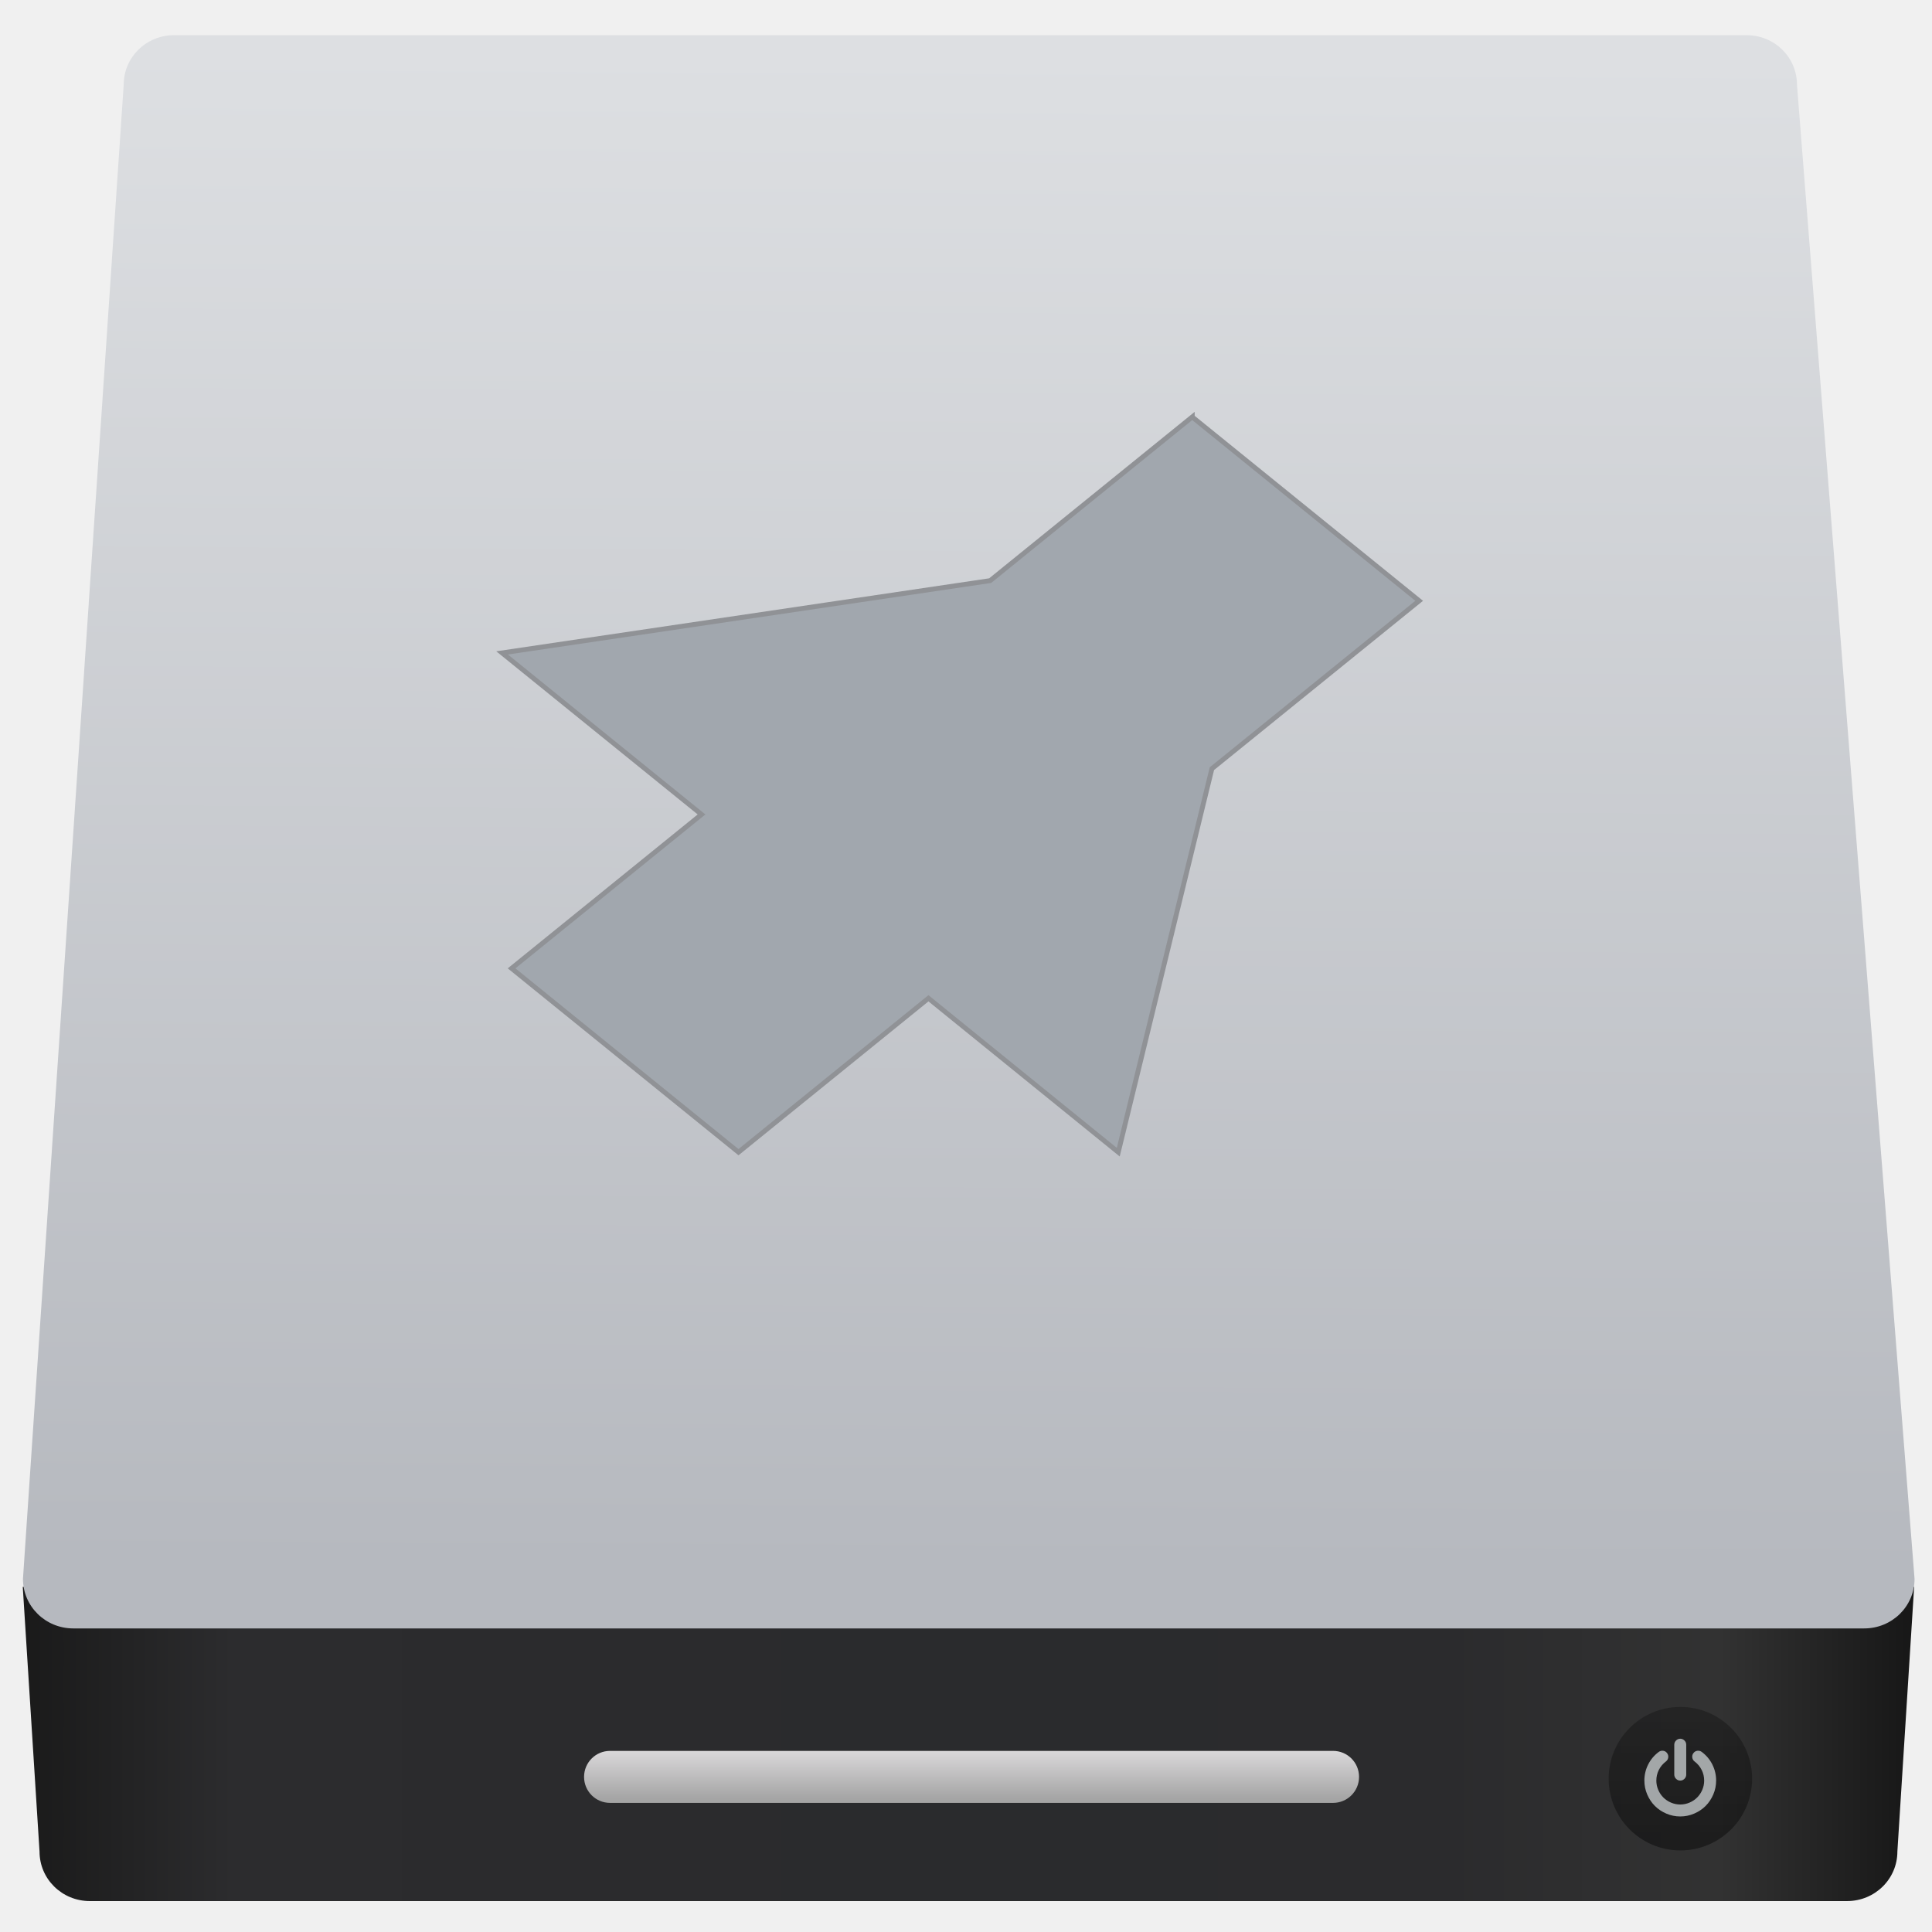
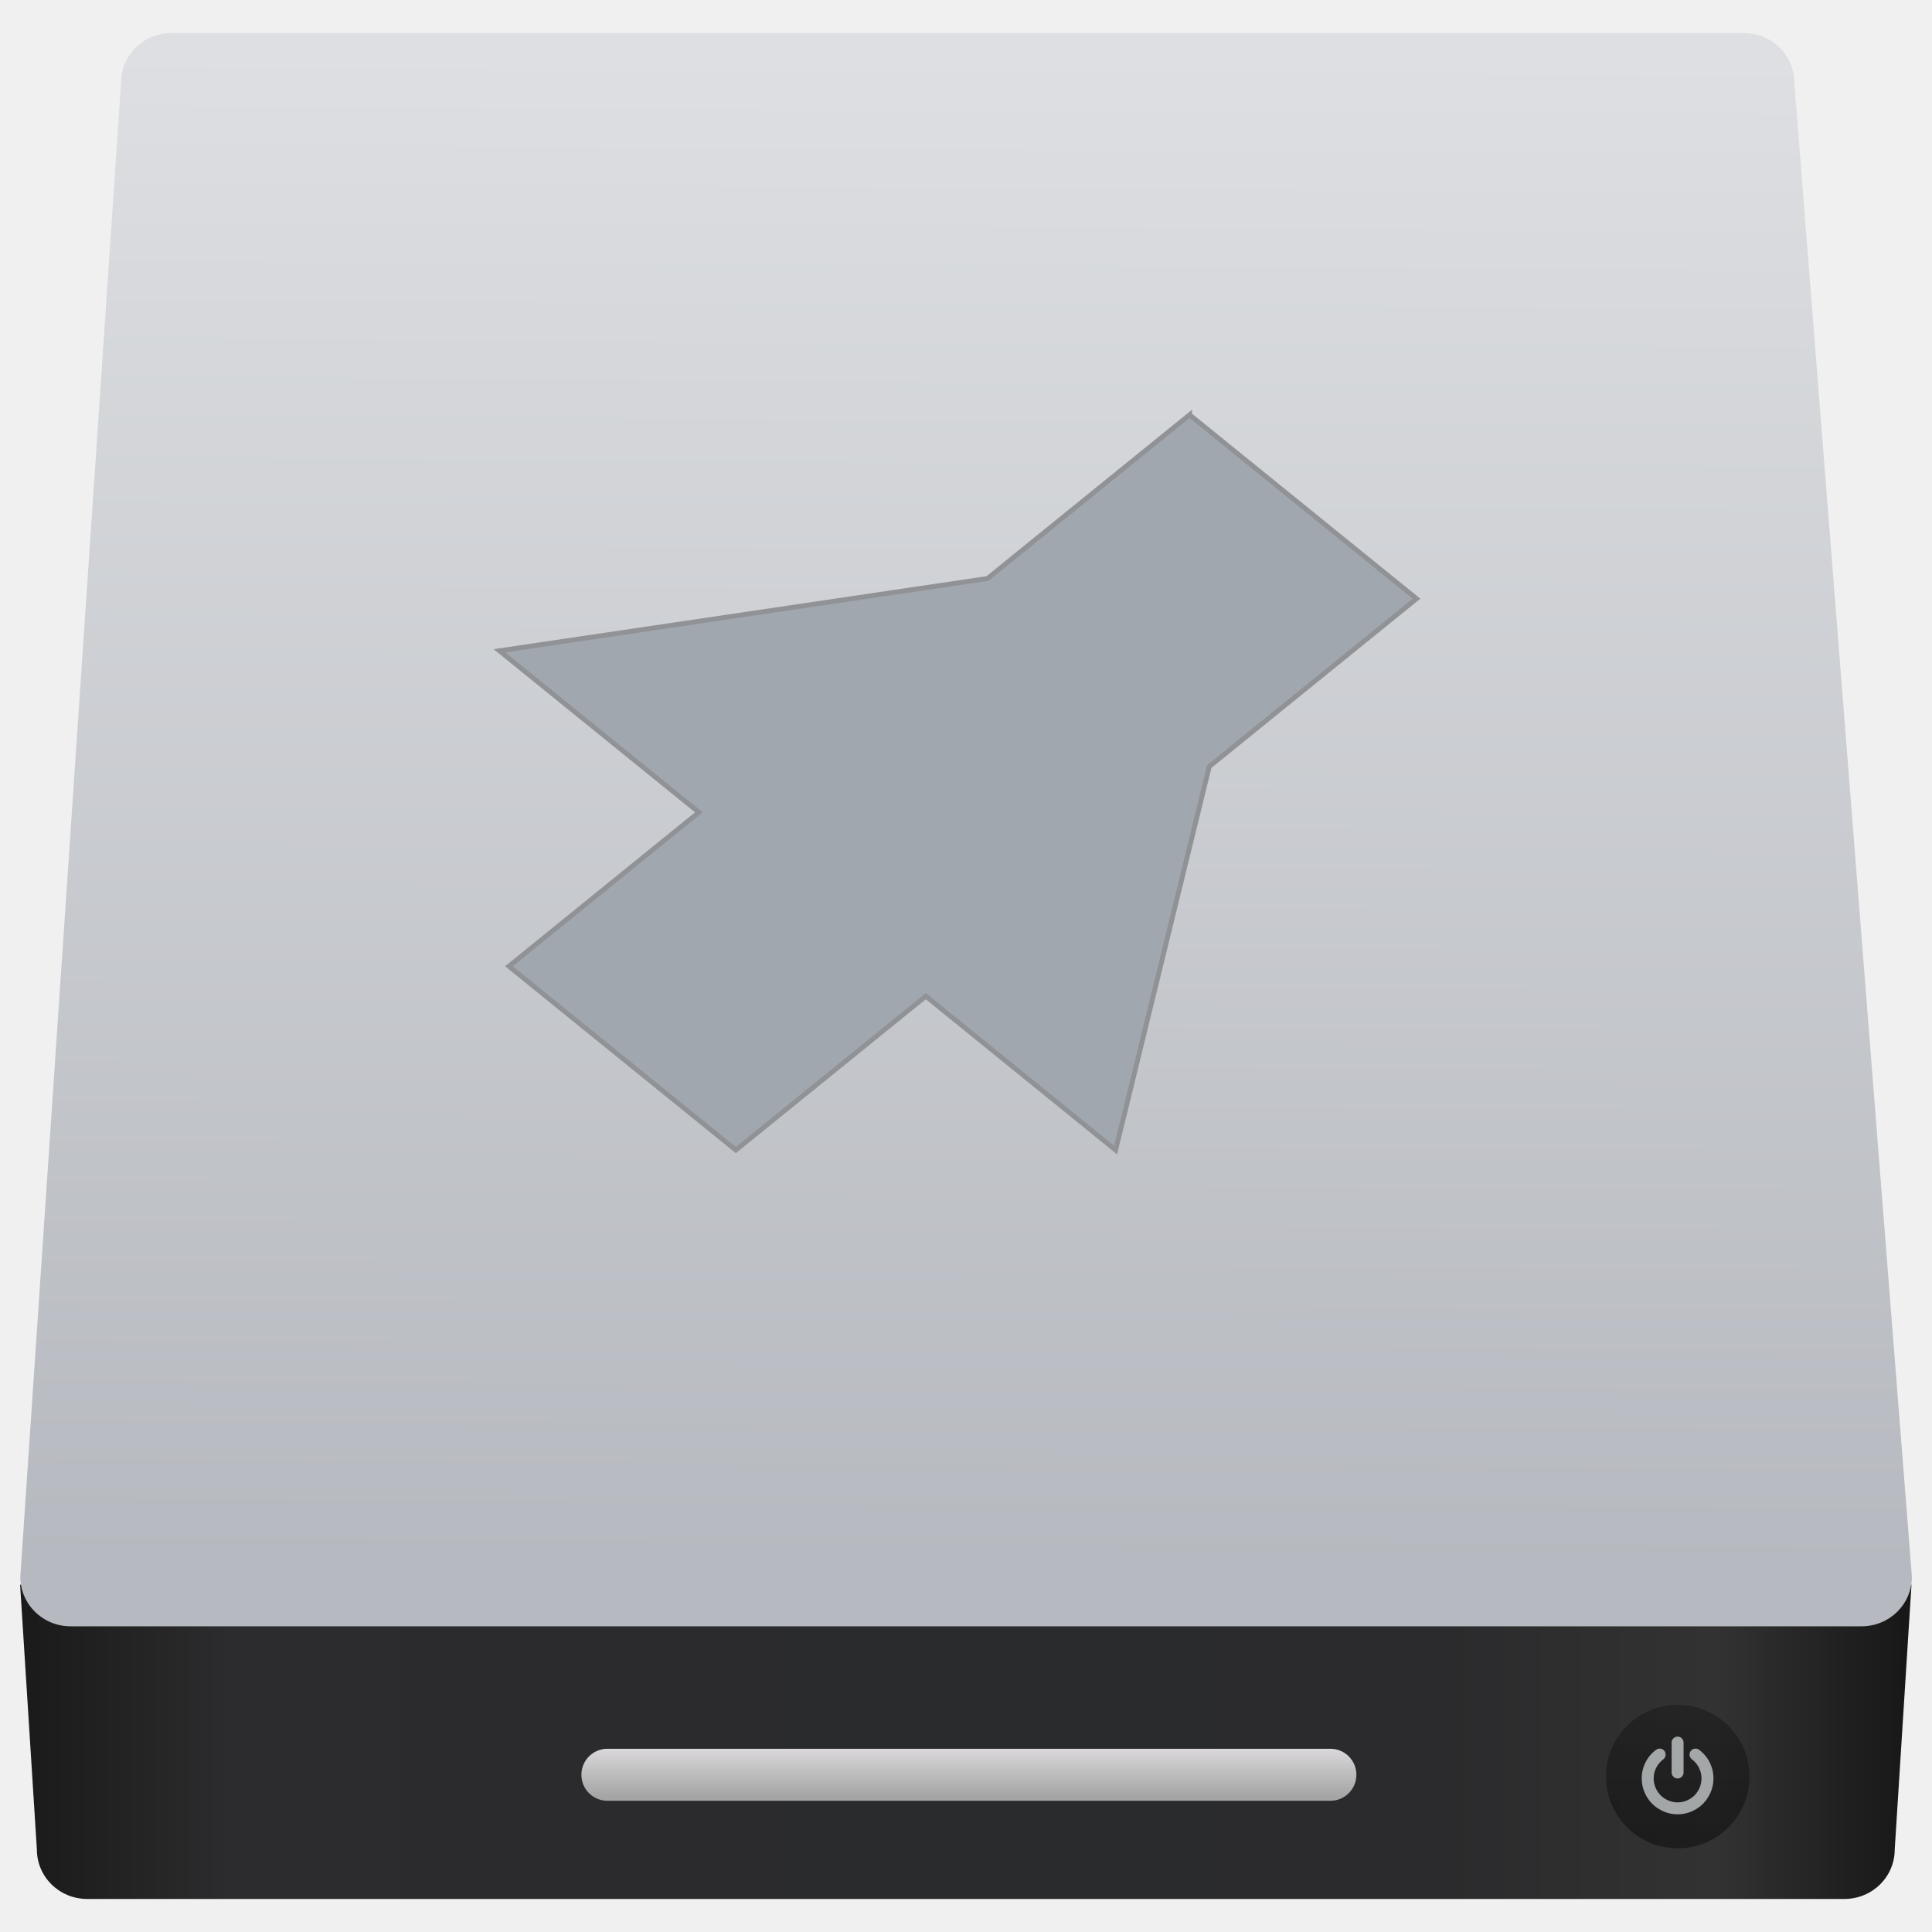
<svg xmlns="http://www.w3.org/2000/svg" xmlns:ns2="http://www.openswatchbook.org/uri/2009/osb" xmlns:xlink="http://www.w3.org/1999/xlink" width="48" height="48" id="svg5453" version="1.1">
  <defs id="defs5455">
-     <linearGradient id="linearGradient3923">
-       <stop id="stop3925" offset="0" style="stop-color:#c8c8c8;stop-opacity:1;" />
-       <stop id="stop3927" offset="1" style="stop-color:#969696;stop-opacity:1;" />
+     <linearGradient id="linearGradient8311-06">
+       <stop id="stop8313-6" style="stop-color:#a9a3d4;stop-opacity:1" offset="0" />
+       <stop offset="0.47" style="stop-color:#87baff;stop-opacity:1" id="stop4462" />
+       <stop id="stop8315-2" style="stop-color:#89ec85;stop-opacity:1" offset="1" />
+     </linearGradient>
+     <linearGradient gradientUnits="userSpaceOnUse" y2="23.5" x2="47" y1="23.5" x1="0" id="linearGradient4460" xlink:href="#linearGradient8311-06" />
+     <linearGradient id="linearGradient4915">
+       <stop style="stop-color:#8645a3;stop-opacity:1" offset="0" id="stop4917" />
+       <stop id="stop4919" offset="1" style="stop-color:#d164ff;stop-opacity:1" />
+     </linearGradient>
+     <linearGradient id="linearGradient3687-2">
+       <stop id="stop3689-6" offset="0" style="stop-color:#1a1a1a;stop-opacity:1" />
+       <stop style="stop-color:#2c2c2e;stop-opacity:1" offset="0.111" id="stop3691-8" />
+       <stop style="stop-color:#2b2b2d;stop-opacity:1" offset="0.29" id="stop3693-8" />
+       <stop style="stop-color:#2a2b2d;stop-opacity:1" offset="0.512" id="stop3695-4" />
+       <stop style="stop-color:#2b2b2d;stop-opacity:1" offset="0.752" id="stop3699-86" />
+       <stop id="stop3701-8" offset="0.897" style="stop-color:#323232;stop-opacity:1" />
+       <stop id="stop3703-9" offset="1" style="stop-color:#171717;stop-opacity:1" />
+     </linearGradient>
+     <linearGradient id="linearGradient4642">
+       <stop id="stop4644" style="stop-color:#0bac83;stop-opacity:1" offset="0" />
+       <stop id="stop4646" style="stop-color:#13ffaf;stop-opacity:1" offset="1" />
+     </linearGradient>
+     <linearGradient id="linearGradient4179-7">
+       <stop id="stop4181-2" style="stop-color:#e8d800;stop-opacity:1" offset="0" />
+       <stop id="stop4183-1" style="stop-color:#feff68;stop-opacity:1" offset="1" />
+     </linearGradient>
+     <linearGradient id="linearGradient4422">
+       <stop style="stop-color:#ff9300;stop-opacity:1" offset="0" id="stop4424" />
+       <stop style="stop-color:#ffd702;stop-opacity:1" offset="1" id="stop4426" />
+     </linearGradient>
+     <linearGradient id="linearGradient8467-7">
+       <stop offset="0" style="stop-color:#3ec896;stop-opacity:1" id="stop8469-4" />
+       <stop offset="1" style="stop-color:#66d9af;stop-opacity:1" id="stop8471-7" />
+     </linearGradient>
+     <linearGradient id="linearGradient5845">
+       <stop style="stop-color:#974eb7;stop-opacity:1" offset="0" id="stop5847" />
+       <stop id="stop5849" offset="1" style="stop-color:#d164ff;stop-opacity:1" />
+     </linearGradient>
+     <linearGradient id="linearGradient4298">
+       <stop id="stop4300" offset="0" style="stop-color:#ea3c53;stop-opacity:1" />
+       <stop id="stop4302" offset="1" style="stop-color:#fc593d;stop-opacity:1" />
+     </linearGradient>
+     <linearGradient id="linearGradient4232">
+       <stop style="stop-color:#3889e9;stop-opacity:1" offset="0" id="stop4234-0" />
+       <stop style="stop-color:#5ea5fb;stop-opacity:1" offset="1" id="stop4236" />
+     </linearGradient>
+     <linearGradient id="linearGradient4290-1">
+       <stop id="stop4292-9" offset="0" style="stop-color:#a5a5a5;stop-opacity:1;" />
+       <stop id="stop4294-1" offset="1" style="stop-color:#f5f2f5;stop-opacity:1;" />
+     </linearGradient>
+     <linearGradient id="linearGradient8311-06-5">
+       <stop offset="0" style="stop-color:#5fa3d4;stop-opacity:1" id="stop8313-6-2" />
+       <stop offset="1" style="stop-color:#6bb9ff;stop-opacity:1" id="stop8315-2-7" />
+     </linearGradient>
+     <linearGradient ns2:paint="gradient" id="linearGradient4207">
+       <stop id="stop3371" offset="0" style="stop-color:#3498db;stop-opacity:1;" />
+       <stop id="stop3373" offset="1" style="stop-color:#3498db;stop-opacity:0;" />
+     </linearGradient>
+     <filter id="filter3831" color-interpolation-filters="sRGB">
+       <feGaussianBlur id="feGaussianBlur3833" stdDeviation="0.637" />
+     </filter>
+     <clipPath id="clipPath3823">
+       <path id="path3825" fill="#fff" d="m108.81 58c-1.56 0-2.81 1.254-2.81 2.812v24.375c0 1.559 1.25 2.813 2.81 2.813h24.375c1.57 0 2.82-1.254 2.82-2.812v-24.375c0-1.559-1.25-2.813-2.81-2.813h-24.375zm7.188 4.5h10v8.75h5l-10 13.75-10-13.75h5v-8.75z" />
+     </clipPath>
+     <linearGradient id="linearGradient3812" y2="50.069" gradientUnits="userSpaceOnUse" x2="65.263" gradientTransform="matrix(0.625,0,0,0.625,78.5,32.25)" y1="64.205" x1="65.263">
+       <stop id="stop3683" offset="0" />
+       <stop id="stop3685" stop-opacity="0" offset="1" />
+     </linearGradient>
+     <filter id="filter3806" color-interpolation-filters="sRGB">
+       <feGaussianBlur id="feGaussianBlur3808" stdDeviation="1.2" />
+     </filter>
+     <linearGradient id="linearGradient3788" y2="75.095" xlink:href="#linearGradient3737" gradientUnits="userSpaceOnUse" x2="70" gradientTransform="translate(0,4)" y1="54" x1="70" />
+     <linearGradient id="linearGradient3773" y2="72" gradientUnits="userSpaceOnUse" x2="88" gradientTransform="matrix(0.9375,0,0,0.9375,-140.5,3.5)" y1="72" x1="56">
+       <stop id="stop3780" stop-color="#499119" offset="0" />
+       <stop id="stop3782" stop-color="#8fd625" offset="1" />
+     </linearGradient>
+     <linearGradient id="linearGradient3832" y2="50.069" xlink:href="#linearGradient3737" gradientUnits="userSpaceOnUse" x2="65.263" gradientTransform="matrix(0.625,0,0,0.625,28.5,31.25)" y1="64.205" x1="65.263" />
+     <filter id="filter3174" color-interpolation-filters="sRGB">
+       <feGaussianBlur id="feGaussianBlur3176" stdDeviation="1.71" />
+     </filter>
+     <linearGradient id="linearGradient3737">
+       <stop id="stop3739" stop-color="#fff" offset="0" />
+       <stop id="stop3741" stop-color="#fff" stop-opacity="0" offset="1" />
+     </linearGradient>
+     <linearGradient id="ButtonShadow" y2="7.016" gradientUnits="userSpaceOnUse" x2="45.448" gradientTransform="scale(1.0059,0.99417)" y1="92.54" x1="45.448">
+       <stop id="stop3750" offset="0" />
+       <stop id="stop3752" stop-opacity=".588" offset="1" />
+     </linearGradient>
+     <linearGradient id="linearGradient4422-9">
+       <stop style="stop-color:#2971c3;stop-opacity:1" offset="0" id="stop4424-3" />
+       <stop style="stop-color:#83bbff;stop-opacity:1" offset="1" id="stop4426-1" />
+     </linearGradient>
+     <linearGradient id="linearGradient5263-00">
+       <stop offset="0" style="stop-color:#ffffff;stop-opacity:0" id="stop5265-5" />
+       <stop offset="1" style="stop-color:#d5edff;stop-opacity:1" id="stop5267-8" />
    </linearGradient>
    <linearGradient id="linearGradient4992">
      <stop id="stop4994" offset="0" style="stop-color:#b6b9bf;stop-opacity:1" />
      <stop id="stop4996" offset="1" style="stop-color:#dddfe2;stop-opacity:1" />
    </linearGradient>
    <linearGradient id="linearGradient4957">
      <stop id="stop4959" offset="0" style="stop-color:#040404;stop-opacity:1" />
      <stop id="stop4961" offset="1" style="stop-color:#121212;stop-opacity:0.908" />
    </linearGradient>
-     <linearGradient gradientTransform="matrix(0.2484154,0,0,0.2442788,433.3838,517.1709)" y2="107.361" x2="122.719" y1="107.361" x1="10.094" gradientUnits="userSpaceOnUse" id="linearGradient4197-9" xlink:href="#linearGradient3687-7" />
-     <linearGradient id="linearGradient3687-7">
-       <stop style="stop-color:#1a1a1a;stop-opacity:1" offset="0" id="stop3689-9" />
-       <stop id="stop3691-0" offset="0.111" style="stop-color:#2c2c2e;stop-opacity:1" />
-       <stop id="stop3693-6" offset="0.29" style="stop-color:#2b2b2d;stop-opacity:1" />
-       <stop id="stop3695-9" offset="0.512" style="stop-color:#2a2b2d;stop-opacity:1" />
-       <stop id="stop3699-5" offset="0.752" style="stop-color:#2b2b2d;stop-opacity:1" />
-       <stop style="stop-color:#323232;stop-opacity:1" offset="0.897" id="stop3701-3" />
-       <stop style="stop-color:#171717;stop-opacity:1" offset="1" id="stop3703-6" />
-     </linearGradient>
-     <linearGradient y2="188.156" x2="319.022" y1="188.156" x1="57.289" gradientUnits="userSpaceOnUse" id="linearGradient4740" xlink:href="#linearGradient3923" />
-     <linearGradient y2="188.156" x2="319.022" y1="188.156" x1="57.289" gradientUnits="userSpaceOnUse" id="linearGradient4742" xlink:href="#linearGradient3923" />
-     <linearGradient y2="188.156" x2="319.022" y1="188.156" x1="57.289" gradientUnits="userSpaceOnUse" id="linearGradient4744" xlink:href="#linearGradient3923" />
-     <linearGradient y2="188.156" x2="319.022" y1="188.156" x1="57.289" gradientUnits="userSpaceOnUse" id="linearGradient4746" xlink:href="#linearGradient3923" />
-     <linearGradient y2="188.156" x2="319.022" y1="188.156" x1="57.289" gradientUnits="userSpaceOnUse" id="linearGradient4748" xlink:href="#linearGradient3923" />
-     <linearGradient y2="188.156" x2="319.022" y1="188.156" x1="57.289" gradientUnits="userSpaceOnUse" id="linearGradient4750" xlink:href="#linearGradient3923" />
-     <linearGradient y2="188.156" x2="319.022" y1="188.156" x1="57.289" gradientUnits="userSpaceOnUse" id="linearGradient4752" xlink:href="#linearGradient3923" />
-     <linearGradient y2="188.156" x2="319.022" y1="188.156" x1="57.289" gradientUnits="userSpaceOnUse" id="linearGradient4754" xlink:href="#linearGradient3923" />
-     <linearGradient y2="188.156" x2="319.022" y1="188.156" x1="57.289" gradientUnits="userSpaceOnUse" id="linearGradient4756" xlink:href="#linearGradient3923" />
-     <linearGradient y2="188.156" x2="319.022" y1="188.156" x1="57.289" gradientUnits="userSpaceOnUse" id="linearGradient4758" xlink:href="#linearGradient3923" />
-     <linearGradient y2="188.156" x2="319.022" y1="188.156" x1="57.289" gradientUnits="userSpaceOnUse" id="linearGradient4760" xlink:href="#linearGradient3923" />
-     <linearGradient y2="188.156" x2="319.022" y1="188.156" x1="57.289" gradientUnits="userSpaceOnUse" id="linearGradient4762" xlink:href="#linearGradient3923" />
-     <linearGradient y2="188.156" x2="319.022" y1="188.156" x1="57.289" gradientUnits="userSpaceOnUse" id="linearGradient4764" xlink:href="#linearGradient3923" />
-     <linearGradient y2="188.156" x2="319.022" y1="188.156" x1="57.289" gradientUnits="userSpaceOnUse" id="linearGradient4766" xlink:href="#linearGradient3923" />
-     <linearGradient y2="188.156" x2="319.022" y1="188.156" x1="57.289" gradientUnits="userSpaceOnUse" id="linearGradient4768" xlink:href="#linearGradient3923" />
-     <linearGradient id="linearGradient4207" ns2:paint="gradient">
-       <stop style="stop-color:#3498db;stop-opacity:1;" offset="0" id="stop3371" />
-       <stop style="stop-color:#3498db;stop-opacity:0;" offset="1" id="stop3373" />
-     </linearGradient>
-     <linearGradient id="linearGradient4290-1">
-       <stop id="stop4292-9" offset="0" style="stop-color:#a5a5a5;stop-opacity:1;" />
-       <stop id="stop4294-1" offset="1" style="stop-color:#f5f2f5;stop-opacity:1;" />
-     </linearGradient>
-     <linearGradient gradientTransform="matrix(0.5053957,0,0,1,229.1484,2.166555)" gradientUnits="userSpaceOnUse" y2="543.088" x2="451.021" y1="544.15" x1="451.021" id="linearGradient4735" xlink:href="#linearGradient4290-1" />
-     <linearGradient gradientTransform="translate(0,0.1063949)" gradientUnits="userSpaceOnUse" y2="544.724" x2="467.175" y1="546.847" x1="467.175" id="linearGradient4963" xlink:href="#linearGradient4957" />
-     <linearGradient gradientUnits="userSpaceOnUse" y2="518.407" x2="449.549" y1="540.746" x1="449.428" id="linearGradient4998" xlink:href="#linearGradient4992" />
-     <linearGradient xlink:href="#linearGradient3923" id="linearGradient5192" gradientUnits="userSpaceOnUse" x1="57.289" y1="188.156" x2="319.022" y2="188.156" />
+     <linearGradient gradientTransform="matrix(0.2484154,0,0,0.2442788,433.3838,517.1709)" y2="107.361" x2="122.719" y1="107.361" x1="10.094" gradientUnits="userSpaceOnUse" id="linearGradient4197-9" xlink:href="#linearGradient3687-2" />
+     <linearGradient gradientUnits="userSpaceOnUse" y2="518.407" x2="449.549" y1="540.746" x1="449.428" id="linearGradient4998-9" xlink:href="#linearGradient4992" />
+     <linearGradient gradientTransform="matrix(0.5053957,0,0,1,229.1484,2.166555)" gradientUnits="userSpaceOnUse" y2="543.088" x2="451.021" y1="544.15" x1="451.021" id="linearGradient4735-7" xlink:href="#linearGradient4290-1" />
+     <linearGradient gradientTransform="translate(0,0.1063949)" gradientUnits="userSpaceOnUse" y2="544.724" x2="467.175" y1="546.847" x1="467.175" id="linearGradient4963-8" xlink:href="#linearGradient4957" />
  </defs>
  <g id="layer1" transform="translate(-384.5714,-499.798)">
-     <g id="g5194" transform="translate(44.99991,-0.8003837)">
-       <g id="g4609" transform="matrix(1.208546,0,0,1.208546,-75.93421,-109.4393)">
-         <g transform="matrix(0.7375057,0,0,0.7375057,62.39582,138.4747)" id="layer1-0">
-           <g id="layer1-37" transform="matrix(1.884517,0,0,1.884517,-346.0235,-478.7152)">
-             <flowRoot xml:space="preserve" id="flowRoot4170-9" style="font-style:normal;font-variant:normal;font-weight:normal;font-stretch:normal;font-size:10px;line-height:125%;font-family:sans-serif;-inkscape-font-specification:'sans-serif, Normal';text-align:start;letter-spacing:0px;word-spacing:0px;writing-mode:lr-tb;text-anchor:start;fill:#000000;fill-opacity:1;stroke:none" transform="translate(389.5714,520.798)">
-               <flowRegion id="flowRegion4172-4">
-                 <rect id="rect4174-8" width="27" height="15" x="22" y="3" />
-               </flowRegion>
-               <flowPara id="flowPara4176-9">Plasm</flowPara>
-             </flowRoot>
-             <g id="layer1-3" transform="translate(-56.14344,-2.137946)">
-               <g transform="translate(6.679591,2.113471)" id="g5522-9">
-                 <path style="fill:url(#linearGradient4197-9);fill-opacity:1;stroke:none" d="m 435.891,541.073 0.248,3.915 c 0,0.406 0.332,0.733 0.745,0.733 l 25.99,0 c 0.413,0 0.745,-0.327 0.745,-0.733 l 0.248,-3.915 -27.978,0 z" id="rect3001-4" />
-                 <path style="fill:url(#linearGradient4998);fill-opacity:1;stroke:none" d="m 438.129,518.122 23.26,0 c 0.413,0 0.745,0.327 0.745,0.733 l 1.739,22.1 c 0,0.406 -0.332,0.733 -0.745,0.733 l -26.489,0 c -0.413,0 -0.745,-0.327 -0.745,-0.733 l 1.49,-22.1 c 0,-0.406 0.332,-0.733 0.745,-0.733 z" id="path3778" />
-                 <g transform="matrix(0.6481917,0,0,0.6481917,459.0424,-145.9128)" id="g4263" />
-                 <g id="g5408-7" transform="matrix(0.01560666,-1.1115667e-4,8.7994552e-5,0.01235465,452.5236,526.3262)" style="fill:url(#linearGradient5192);fill-opacity:1">
-                   <g id="g5372-1" style="fill:url(#linearGradient4740);fill-opacity:1" />
-                   <g id="g5374-8" style="fill:url(#linearGradient4742);fill-opacity:1" />
-                   <g id="g5376-8" style="fill:url(#linearGradient4744);fill-opacity:1" />
-                   <g id="g5378-8" style="fill:url(#linearGradient4746);fill-opacity:1" />
-                   <g id="g5380-5" style="fill:url(#linearGradient4748);fill-opacity:1" />
-                   <g id="g5382-5" style="fill:url(#linearGradient4750);fill-opacity:1" />
-                   <g id="g5384-9" style="fill:url(#linearGradient4752);fill-opacity:1" />
-                   <g id="g5386-2" style="fill:url(#linearGradient4754);fill-opacity:1" />
-                   <g id="g5388-1" style="fill:url(#linearGradient4756);fill-opacity:1" />
-                   <g id="g5390-5" style="fill:url(#linearGradient4758);fill-opacity:1" />
-                   <g id="g5392-8" style="fill:url(#linearGradient4760);fill-opacity:1" />
-                   <g id="g5394-6" style="fill:url(#linearGradient4762);fill-opacity:1" />
-                   <g id="g5396-5" style="fill:url(#linearGradient4764);fill-opacity:1" />
-                   <g id="g5398-2" style="fill:url(#linearGradient4766);fill-opacity:1" />
-                   <g id="g5400-9" style="fill:url(#linearGradient4768);fill-opacity:1" />
-                 </g>
-               </g>
-               <rect style="opacity:1;fill:url(#linearGradient4735);fill-opacity:1;stroke:none;stroke-width:0.2;stroke-linecap:round;stroke-linejoin:round;stroke-miterlimit:4;stroke-dasharray:none;stroke-opacity:1" id="rect4727-4" width="11.463" height="0.769" x="450.873" y="545.613" ry="0.384" />
-               <ellipse ry="1.061" rx="1.061" cy="546.024" cx="467.089" id="path4955" style="opacity:0.452;fill:url(#linearGradient4963);fill-opacity:1;stroke:none;stroke-width:1.7;stroke-linecap:round;stroke-linejoin:round;stroke-miterlimit:4;stroke-dasharray:none;stroke-opacity:1" />
-               <g style="opacity:0.668;fill:#e3e8ea;fill-opacity:1" id="layer1-2-8" transform="matrix(0.06690024,0,0,0.06690024,429.3082,506.3037)">
-                 <g id="power27" transform="matrix(0.126765,0,0,0.126765,556.7172,584.8631)" style="fill:#e3e8ea;fill-opacity:1">
-                   <g id="g953" style="fill:#e3e8ea;fill-opacity:1">
-                     <path d="m 63,73.215 c 2.824,0 5.27,-1.031 7.332,-3.096 2.064,-2.063 3.098,-4.508 3.098,-7.332 l 0,-52.144 C 73.43,7.818 72.397,5.374 70.332,3.311 68.27,1.246 65.825,0.214 63,0.214 c -2.825,0 -5.269,1.033 -7.333,3.097 -2.064,2.063 -3.096,4.508 -3.096,7.332 l 0,52.144 c 0,2.824 1.032,5.269 3.096,7.332 2.064,2.065 4.509,3.096 7.333,3.096 l 0,0 z" id="path955" style="fill:#e3e8ea;fill-opacity:1" />
-                     <path d="M 119.014,45.269 C 114.641,36.525 108.491,29.192 100.561,23.272 98.28,21.534 95.7,20.855 92.821,21.235 c -2.879,0.38 -5.16,1.738 -6.844,4.073 -1.738,2.281 -2.403,4.847 -1.996,7.699 0.406,2.853 1.752,5.147 4.033,6.885 5.321,4.019 9.438,8.935 12.342,14.747 2.906,5.811 4.358,12.004 4.358,18.575 0,5.65 -1.1,11.04 -3.299,16.173 -2.2,5.133 -5.174,9.573 -8.922,13.321 -3.748,3.747 -8.187,6.721 -13.32,8.921 -5.133,2.2 -10.524,3.301 -16.173,3.301 -5.648,0 -11.039,-1.101 -16.172,-3.301 -5.133,-2.2 -9.573,-5.174 -13.321,-8.921 -3.747,-3.748 -6.721,-8.188 -8.921,-13.321 -2.2,-5.133 -3.3,-10.523 -3.3,-16.173 0,-6.571 1.453,-12.763 4.359,-18.575 2.906,-5.811 7.02,-10.727 12.343,-14.747 2.281,-1.739 3.625,-4.033 4.033,-6.885 0.407,-2.851 -0.258,-5.418 -1.996,-7.699 -1.684,-2.335 -3.951,-3.693 -6.803,-4.073 -2.852,-0.38 -5.446,0.299 -7.781,2.037 -7.931,5.92 -14.081,13.253 -18.454,21.997 -4.373,8.745 -6.559,18.06 -6.559,27.945 0,8.474 1.657,16.566 4.97,24.279 3.314,7.713 7.767,14.366 13.362,19.961 5.594,5.594 12.248,10.049 19.961,13.36 7.713,3.314 15.806,4.972 24.279,4.972 8.473,0 16.566,-1.658 24.279,-4.972 7.713,-3.312 14.367,-7.766 19.961,-13.36 5.594,-5.594 10.047,-12.248 13.361,-19.961 3.313,-7.713 4.969,-15.806 4.969,-24.279 0,-9.885 -2.183,-19.2 -6.556,-27.945 l 0,0 z" id="path957" style="fill:#e3e8ea;fill-opacity:1" />
-                   </g>
-                 </g>
+     <g transform="translate(392.244,-502.5166)" id="layer1-4">
+       <g transform="matrix(1.138587,0,0,1.138587,-3.456204,-142.8028)" id="g4413" style="stroke-width:1.317;stroke-miterlimit:4;stroke-dasharray:none">
+         <g id="g4312" transform="matrix(1.053938,0,0,1.053938,-0.9129872,-55.41166)">
+           <g transform="matrix(0.8333336,0,0,0.8333336,-408.2811,587.9022)" id="layer1-0">
+             <g transform="matrix(1.112463,0,0,1.112463,-46.05517,-58.71788)" id="g4338-1">
+               <g transform="matrix(0.840026,0,0,0.840026,94.72284,341.9716)" id="g4340-3">
+                 <g transform="matrix(1.016661,0,0,1.016661,-5.048318,-3.835953)" id="g4414" />
+                 <g id="g4304" />
+                 <g id="g4306" />
+                 <g id="g4308" />
+                 <g id="g4310" />
+                 <g id="g4312-3" />
+                 <g id="g4314" />
+                 <g id="g4316" />
+                 <g id="g4318" />
+                 <g id="g4320" />
+                 <g id="g4322" />
+                 <g id="g4324" />
+                 <g id="g4326" />
+                 <g id="g4328-3" />
+                 <g id="g4330-0" />
+                 <g id="g4332-2" />
              </g>
            </g>
          </g>
+           <g transform="matrix(1.007122,0,0,1.007122,-348.9573,498.4315)" id="g3440">
+             <path id="rect3001-4" d="m 435.891,541.073 0.248,3.915 c 0,0.406 0.332,0.733 0.745,0.733 l 25.99,0 c 0.413,0 0.745,-0.327 0.745,-0.733 l 0.248,-3.915 -27.978,0 z" style="fill:url(#linearGradient4197-9);fill-opacity:1;stroke:none" transform="matrix(1.389842,0,0,1.389842,-261.5454,-214.6145)" />
+             <path id="path3778" d="m 438.129,518.122 23.26,0 c 0.413,0 0.745,0.327 0.745,0.733 l 1.739,22.1 c 0,0.406 -0.332,0.733 -0.745,0.733 l -26.489,0 c -0.413,0 -0.745,-0.327 -0.745,-0.733 l 1.49,-22.1 c 0,-0.406 0.332,-0.733 0.745,-0.733 z" style="fill:url(#linearGradient4998-9);fill-opacity:1;stroke:none" transform="matrix(1.389842,0,0,1.389842,-261.5454,-214.6145)" />
+             <rect ry="0.384" y="545.613" x="450.873" height="0.769" width="11.463" id="rect4727-4" style="opacity:1;fill:url(#linearGradient4735-7);fill-opacity:1;stroke:none;stroke-width:0.2;stroke-linecap:round;stroke-linejoin:round;stroke-miterlimit:4;stroke-dasharray:none;stroke-opacity:1" transform="matrix(1.389842,0,0,1.389842,-270.829,-217.5519)" />
+             <ellipse style="opacity:0.452;fill:url(#linearGradient4963-8);fill-opacity:1;stroke:none;stroke-width:1.7;stroke-linecap:round;stroke-linejoin:round;stroke-miterlimit:4;stroke-dasharray:none;stroke-opacity:1" id="path4955-0" cx="467.089" cy="546.024" rx="1.061" ry="1.061" transform="matrix(1.389842,0,0,1.389842,-270.829,-217.5519)" />
+             <path style="opacity:0.668;fill:#e3e8ea;fill-opacity:1" id="path955-8" d="m 63,73.215 c 2.824,0 5.27,-1.031 7.332,-3.096 2.064,-2.063 3.098,-4.508 3.098,-7.332 l 0,-52.144 C 73.43,7.818 72.397,5.374 70.332,3.311 68.27,1.246 65.825,0.214 63,0.214 c -2.825,0 -5.269,1.033 -7.333,3.097 -2.064,2.063 -3.096,4.508 -3.096,7.332 l 0,52.144 c 0,2.824 1.032,5.269 3.096,7.332 2.064,2.065 4.509,3.096 7.333,3.096 l 0,0 z" transform="matrix(0.01178671,0,0,0.01178671,377.6055,540.5111)" />
+             <path style="opacity:0.668;fill:#e3e8ea;fill-opacity:1" id="path957-7" d="M 119.014,45.269 C 114.641,36.525 108.491,29.192 100.561,23.272 98.28,21.534 95.7,20.855 92.821,21.235 c -2.879,0.38 -5.16,1.738 -6.844,4.073 -1.738,2.281 -2.403,4.847 -1.996,7.699 0.406,2.853 1.752,5.147 4.033,6.885 5.321,4.019 9.438,8.935 12.342,14.747 2.906,5.811 4.358,12.004 4.358,18.575 0,5.65 -1.1,11.04 -3.299,16.173 -2.2,5.133 -5.174,9.573 -8.922,13.321 -3.748,3.747 -8.187,6.721 -13.32,8.921 -5.133,2.2 -10.524,3.301 -16.173,3.301 -5.648,0 -11.039,-1.101 -16.172,-3.301 -5.133,-2.2 -9.573,-5.174 -13.321,-8.921 -3.747,-3.748 -6.721,-8.188 -8.921,-13.321 -2.2,-5.133 -3.3,-10.523 -3.3,-16.173 0,-6.571 1.453,-12.763 4.359,-18.575 2.906,-5.811 7.02,-10.727 12.343,-14.747 2.281,-1.739 3.625,-4.033 4.033,-6.885 0.407,-2.851 -0.258,-5.418 -1.996,-7.699 -1.684,-2.335 -3.951,-3.693 -6.803,-4.073 -2.852,-0.38 -5.446,0.299 -7.781,2.037 -7.931,5.92 -14.081,13.253 -18.454,21.997 -4.373,8.745 -6.559,18.06 -6.559,27.945 0,8.474 1.657,16.566 4.97,24.279 3.314,7.713 7.767,14.366 13.362,19.961 5.594,5.594 12.248,10.049 19.961,13.36 7.713,3.314 15.806,4.972 24.279,4.972 8.473,0 16.566,-1.658 24.279,-4.972 7.713,-3.312 14.367,-7.766 19.961,-13.36 5.594,-5.594 10.047,-12.248 13.361,-19.961 3.313,-7.713 4.969,-15.806 4.969,-24.279 0,-9.885 -2.183,-19.2 -6.556,-27.945 l 0,0 z" transform="matrix(0.01178671,0,0,0.01178671,377.6055,540.5111)" />
+             <path id="path4175" d="m 368.316,513.341 -4.154,3.365 -10.034,1.486 4.1,3.321 -3.905,3.164 4.665,3.779 3.905,-3.164 3.902,3.164 1.925,-7.884 4.261,-3.451 -4.665,-3.779 z" style="opacity:1;fill:#a1a7ae;fill-opacity:1;fill-rule:evenodd;stroke:#909296;stroke-width:0.1;stroke-linecap:butt;stroke-linejoin:miter;stroke-miterlimit:4;stroke-dasharray:none;stroke-opacity:1" />
+           </g>
        </g>
-         <path style="opacity:1;fill:#a1a7ae;fill-opacity:1;fill-rule:evenodd;stroke:#909296;stroke-width:0.1;stroke-linecap:butt;stroke-linejoin:miter;stroke-miterlimit:4;stroke-dasharray:none;stroke-opacity:1" d="m 368.316,513.341 -4.154,3.365 -10.034,1.486 4.1,3.321 -3.905,3.164 4.665,3.779 3.905,-3.164 3.902,3.164 1.925,-7.884 4.261,-3.451 -4.665,-3.779 z" id="path4175" />
      </g>
+       <g style="fill:url(#linearGradient4460);fill-opacity:1" transform="matrix(0.4879688,0,0,0.4879688,21.35672,1026.898)" id="g3" />
    </g>
  </g>
</svg>
